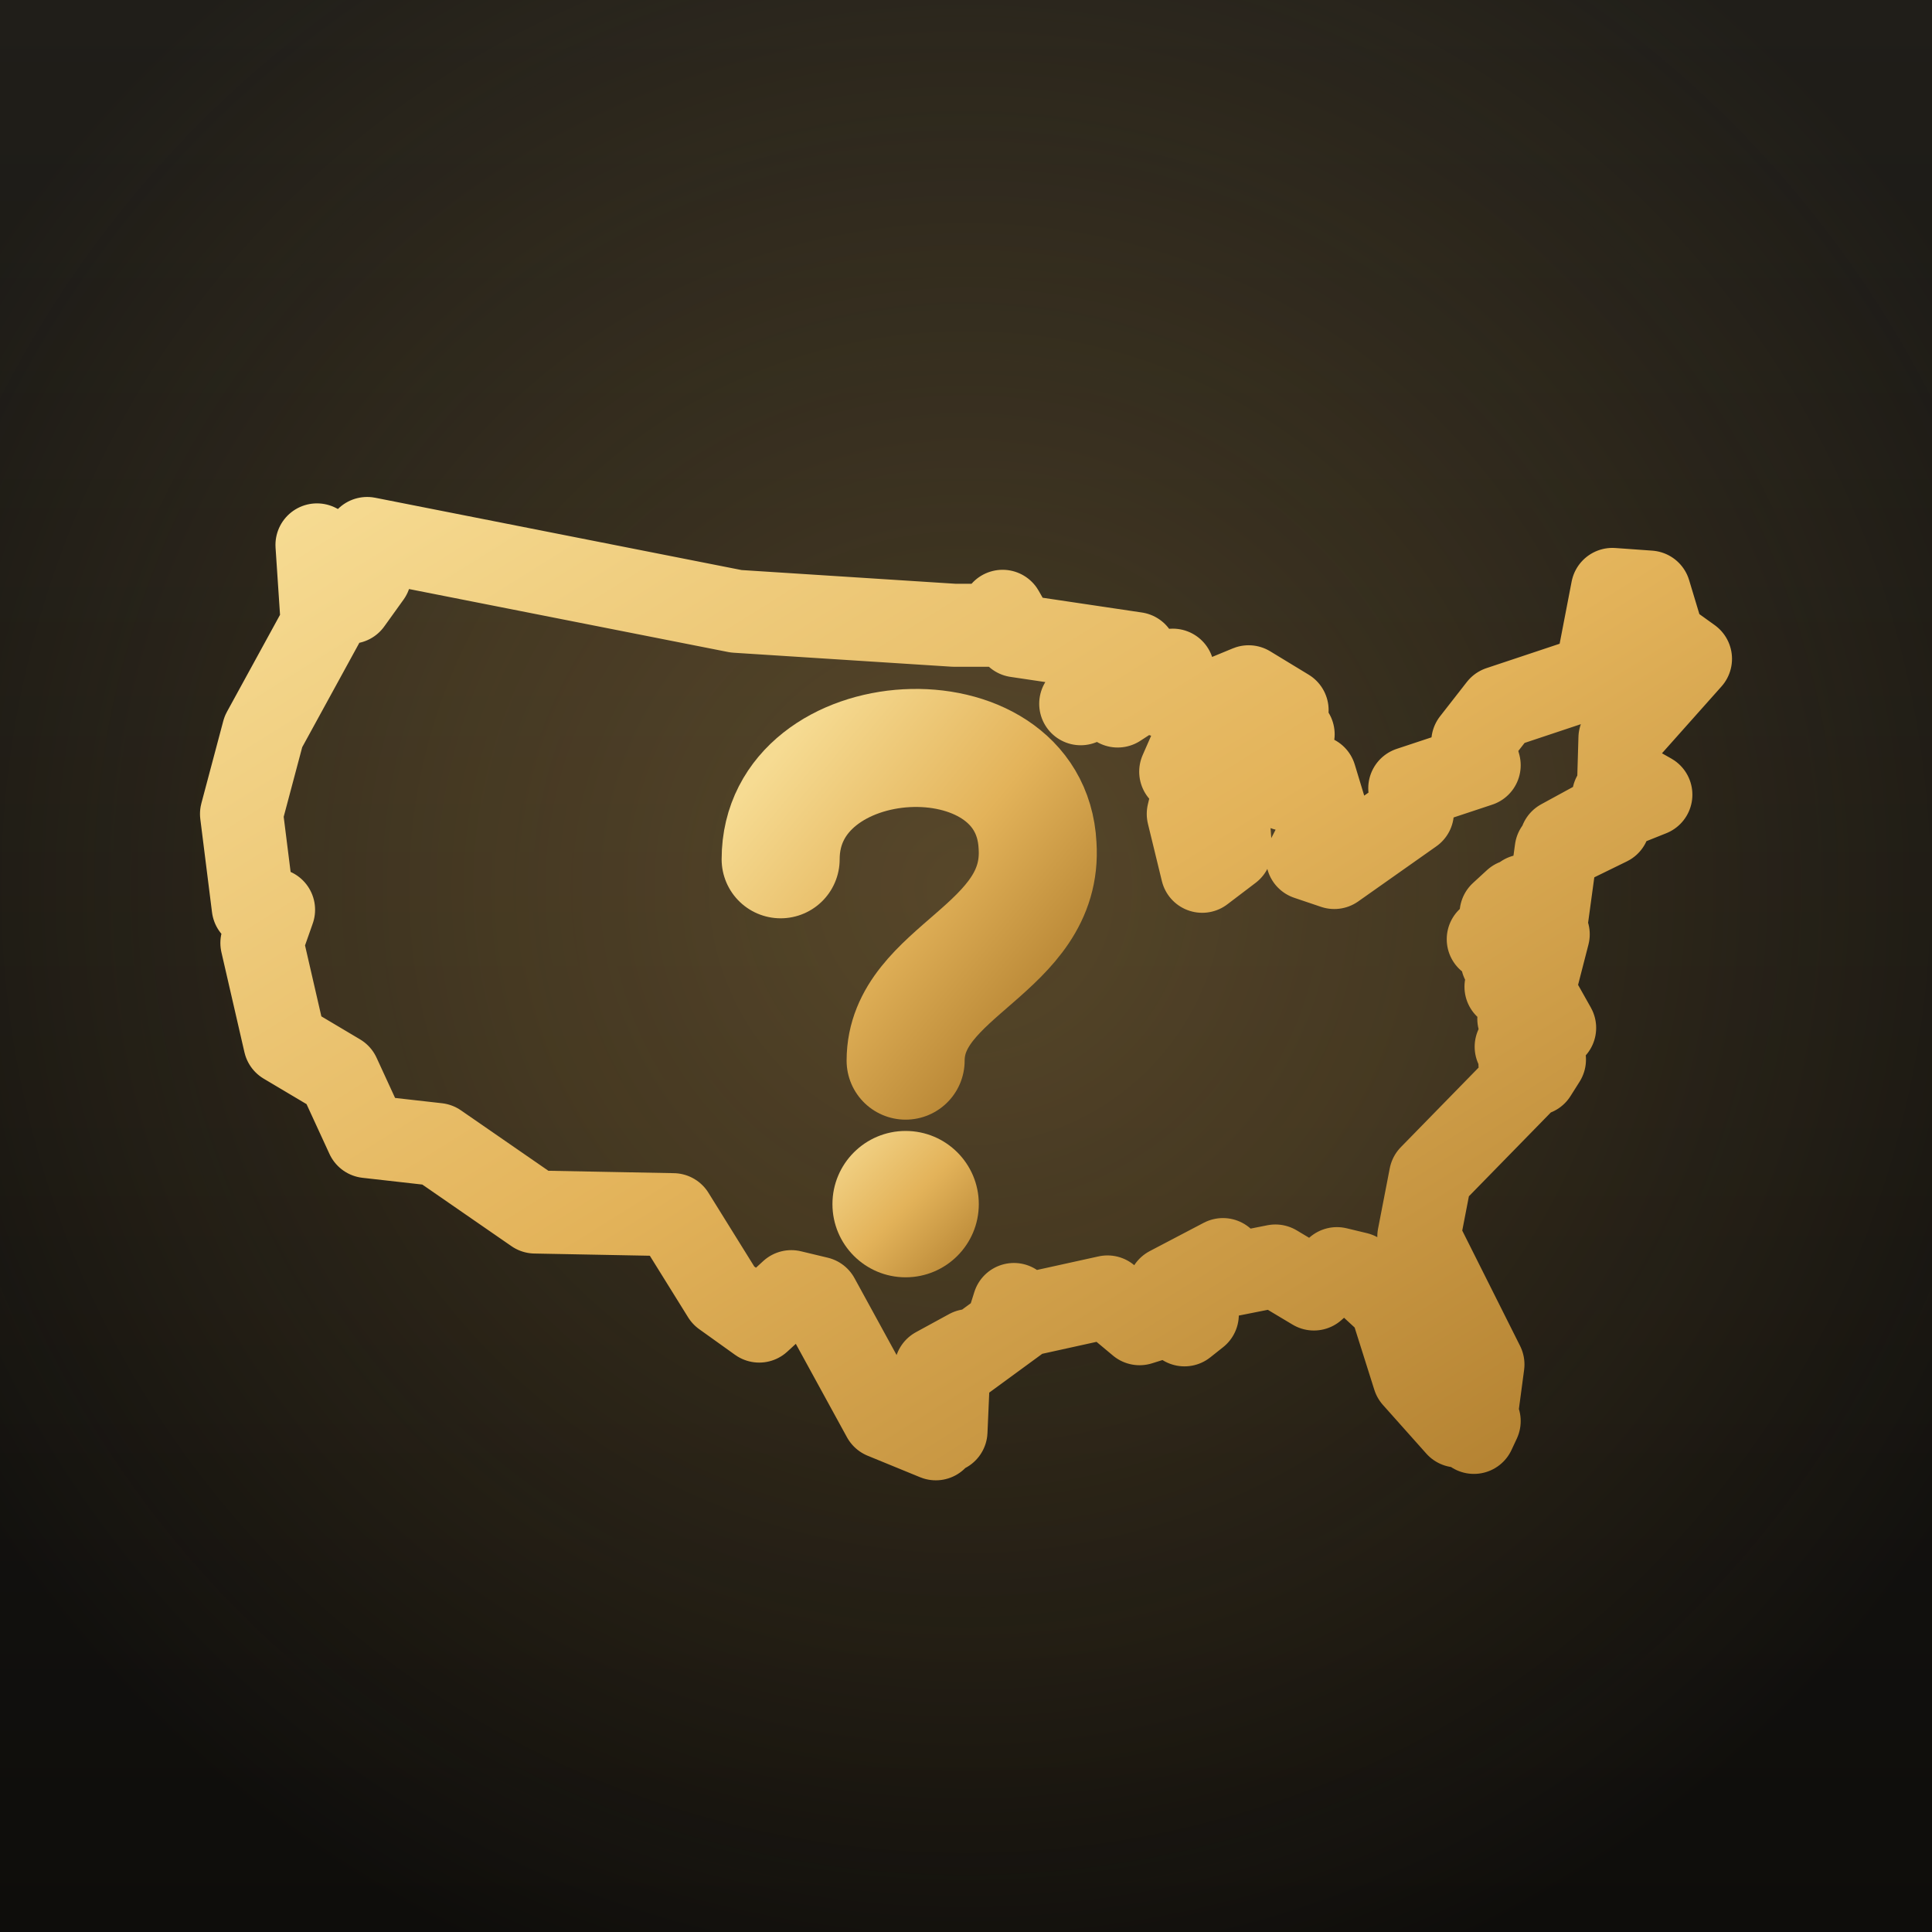
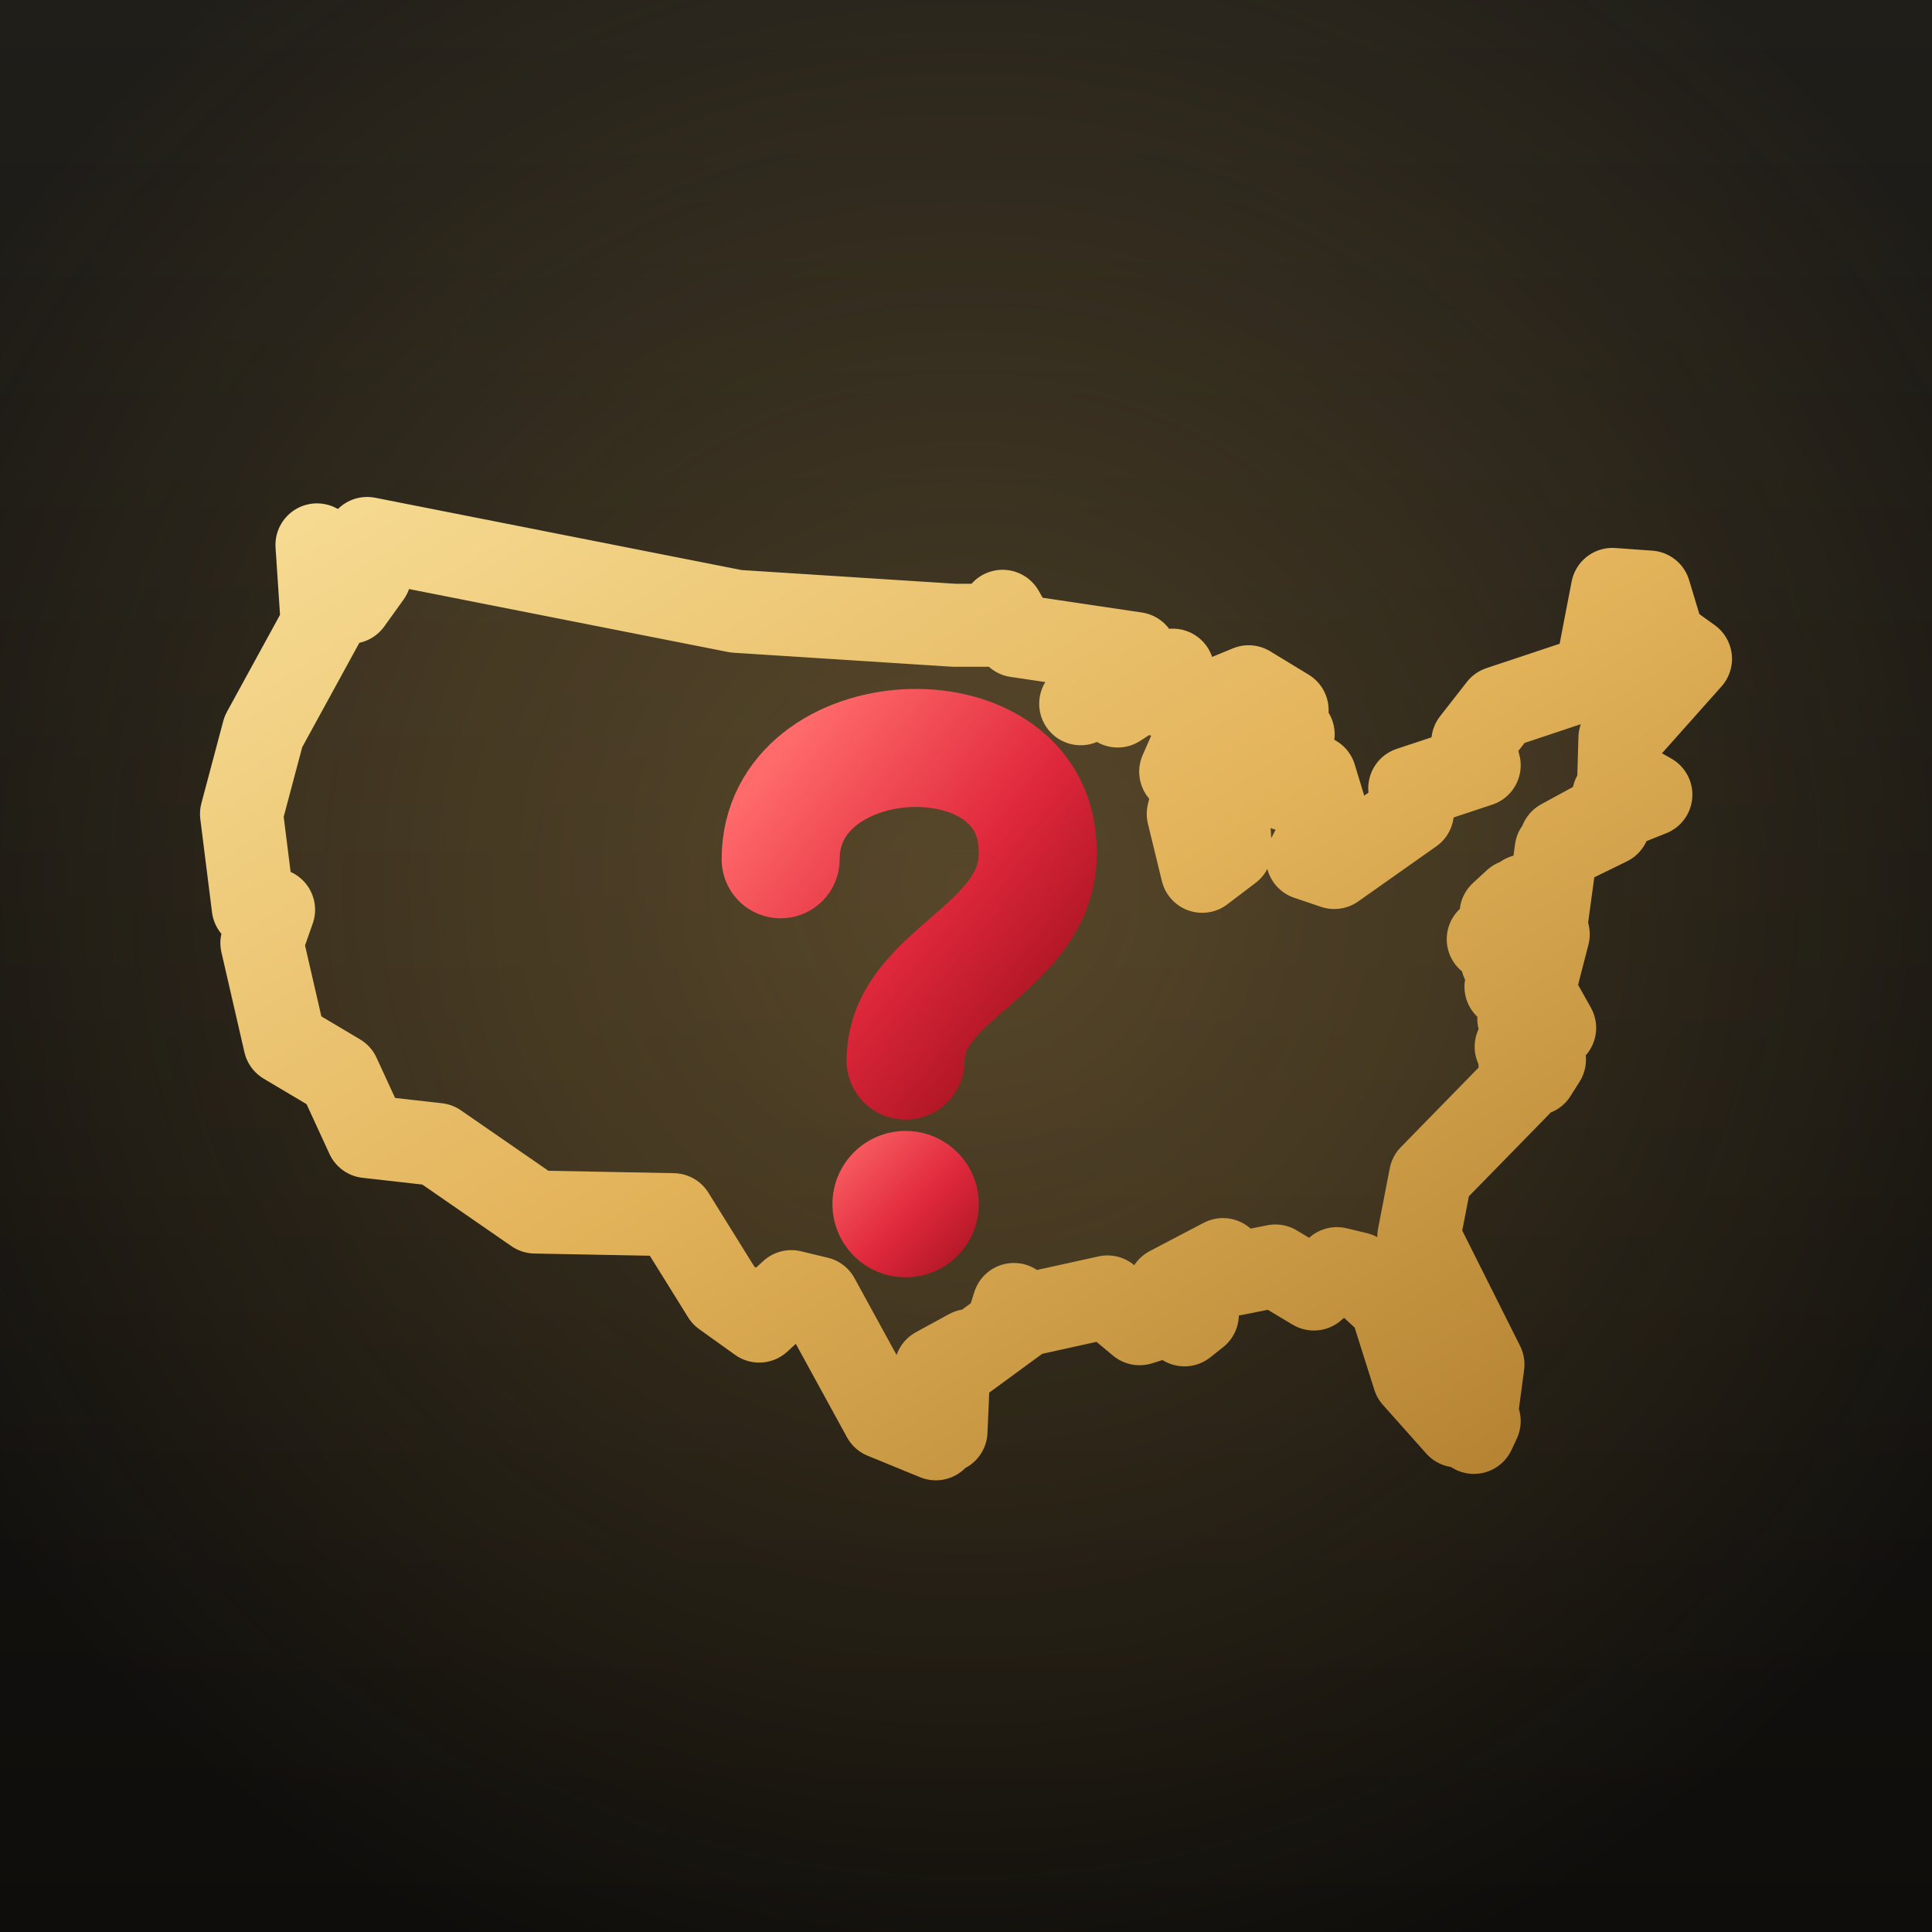
<svg xmlns="http://www.w3.org/2000/svg" viewBox="0 0 512 512">
  <defs>
    <linearGradient id="brass" x1="0" y1="0" x2="1" y2="1">
      <stop offset="0" stop-color="#F6DB92" />
      <stop offset=".5" stop-color="#E3B35A" />
      <stop offset="1" stop-color="#B07E2E" />
    </linearGradient>
    <linearGradient id="bg" x1="0" y1="0" x2="0" y2="1">
      <stop offset="0" stop-color="#201E19" />
      <stop offset="1" stop-color="#0E0D0B" />
    </linearGradient>
    <radialGradient id="glow" cx=".5" cy=".46" r=".6">
      <stop offset="0" stop-color="#E3B35A" stop-opacity=".24" />
      <stop offset="1" stop-color="#E3B35A" stop-opacity="0" />
    </radialGradient>
+     <linearGradient id="red" x1="0" y1="0" x2="1" y2="1">
+       <stop offset="0" stop-color="#FF6B6B" />
+       <stop offset=".55" stop-color="#E0283C" />
+       <stop offset="1" stop-color="#A3121F" />
+     </linearGradient>
  </defs>
  <rect width="512" height="512" fill="url(#bg)" />
  <rect width="512" height="512" fill="url(#glow)" />
  <path d="M376.0 327.7 L393.0 361.6 L390.6 379.6 L392.0 376.6 L386.2 377.9 L374.7 365.0 L368.6 345.7 L359.7 337.5 L354.3 336.2 L348.2 341.6 L338.0 335.5 L324.4 338.2 L324.1 333.8 L309.8 341.3 L314.9 341.3 L311.2 344.7 L317.3 348.4 L313.9 351.1 L311.9 347.7 L302.0 350.8 L293.5 343.7 L270.8 348.7 L268.7 345.7 L267.0 351.1 L270.8 349.1 L251.4 363.3 L250.7 379.3 L249.0 367.4 L256.8 357.9 L248.0 362.7 L248.0 381.3 L234.1 375.6 L216.8 344.0 L209.7 342.3 L201.2 350.1 L191.7 343.3 L178.4 321.9 L141.8 321.2 L115.9 303.3 L97.3 301.2 L89.8 284.9 L75.5 276.4 L69.4 249.9 L72.5 241.1 L67.1 240.4 L64.0 215.7 L69.8 193.9 L85.4 165.4 L84.0 144.4 L95.6 150.5 L92.9 159.6 L98.0 152.5 L97.3 142.7 L195.1 162.0 L252.8 165.7 L265.7 165.7 L265.7 162.0 L269.4 168.5 L301.0 173.2 L286.4 186.5 L293.2 183.7 L296.2 187.1 L310.8 177.6 L308.1 184.4 L313.9 183.7 L320.0 186.5 L330.9 182.0 L341.1 188.2 L318.3 192.2 L312.9 204.5 L319.3 197.3 L314.9 215.7 L318.6 230.9 L326.1 225.2 L324.4 202.1 L328.5 197.0 L329.2 201.1 L332.9 190.9 L342.7 194.6 L340.7 209.2 L348.5 205.8 L351.9 217.0 L346.5 227.5 L353.6 229.9 L374.3 215.3 L373.6 208.9 L392.0 202.8 L390.3 196.6 L397.4 187.5 L422.9 179.0 L427.3 156.2 L437.1 156.9 L440.9 169.5 L448.0 174.6 L429.3 195.6 L429.0 205.8 L437.5 210.6 L429.0 214.0 L427.6 210.9 L428.0 215.0 L413.7 222.8 L426.3 218.4 L412.4 225.2 L410.0 242.8 L403.9 237.4 L410.3 247.6 L406.9 260.8 L406.9 253.0 L399.8 244.9 L401.5 238.7 L397.8 242.1 L401.8 253.0 L394.4 248.9 L402.8 254.4 L398.1 254.7 L404.2 262.5 L399.1 261.5 L406.6 262.8 L412.0 272.4 L407.9 266.6 L409.6 270.3 L402.5 270.0 L411.0 273.7 L401.8 277.4 L406.2 278.5 L402.8 281.9 L407.9 280.8 L406.9 284.6 L409.3 280.8 L379.1 311.7 Z" fill="#E3B35A" fill-opacity=".10" />
  <path d="M376.0 327.7 L393.0 361.6 L390.6 379.6 L392.0 376.6 L386.2 377.9 L374.7 365.0 L368.6 345.7 L359.7 337.5 L354.3 336.2 L348.2 341.6 L338.0 335.5 L324.4 338.2 L324.1 333.8 L309.8 341.3 L314.9 341.3 L311.2 344.7 L317.3 348.4 L313.9 351.1 L311.9 347.7 L302.0 350.8 L293.5 343.7 L270.8 348.7 L268.7 345.7 L267.0 351.1 L270.8 349.1 L251.4 363.3 L250.7 379.3 L249.0 367.4 L256.8 357.9 L248.0 362.7 L248.0 381.3 L234.1 375.6 L216.8 344.0 L209.7 342.3 L201.2 350.1 L191.7 343.3 L178.4 321.9 L141.8 321.2 L115.9 303.3 L97.3 301.2 L89.8 284.9 L75.5 276.4 L69.4 249.9 L72.5 241.1 L67.1 240.4 L64.0 215.7 L69.8 193.9 L85.4 165.4 L84.0 144.4 L95.6 150.5 L92.9 159.6 L98.0 152.5 L97.3 142.7 L195.1 162.0 L252.8 165.7 L265.7 165.7 L265.7 162.0 L269.4 168.5 L301.0 173.2 L286.4 186.5 L293.2 183.7 L296.2 187.1 L310.8 177.6 L308.1 184.4 L313.9 183.7 L320.0 186.5 L330.9 182.0 L341.1 188.2 L318.3 192.2 L312.9 204.5 L319.3 197.3 L314.9 215.7 L318.6 230.9 L326.1 225.2 L324.4 202.1 L328.5 197.0 L329.2 201.1 L332.9 190.9 L342.7 194.6 L340.7 209.2 L348.5 205.8 L351.9 217.0 L346.5 227.5 L353.6 229.9 L374.3 215.3 L373.6 208.9 L392.0 202.8 L390.3 196.6 L397.4 187.5 L422.9 179.0 L427.3 156.2 L437.1 156.9 L440.9 169.5 L448.0 174.6 L429.3 195.6 L429.0 205.8 L437.5 210.6 L429.0 214.0 L427.6 210.9 L428.0 215.0 L413.7 222.8 L426.3 218.4 L412.4 225.2 L410.0 242.8 L403.9 237.4 L410.3 247.6 L406.9 260.8 L406.9 253.0 L399.8 244.9 L401.5 238.7 L397.8 242.1 L401.8 253.0 L394.4 248.9 L402.8 254.4 L398.1 254.7 L404.2 262.5 L399.1 261.5 L406.6 262.8 L412.0 272.4 L407.9 266.6 L409.6 270.3 L402.5 270.0 L411.0 273.7 L401.8 277.4 L406.2 278.5 L402.8 281.9 L407.9 280.8 L406.9 284.6 L409.3 280.8 L379.1 311.7 Z" fill="none" stroke="url(#brass)" stroke-width="22" stroke-linecap="round" stroke-linejoin="round" />
  <g transform="translate(240 259) scale(.92)">
-     <path d="M-36 -34 C-36 -74 36 -78 38 -38 C40 -8 0 -2 0 24" fill="none" stroke="url(#brass)" stroke-width="34" stroke-linecap="round" stroke-linejoin="round" />
-     <circle cx="0" cy="65.333" r="21.08" fill="url(#brass)" />
+     <path d="M-36 -34 C-36 -74 36 -78 38 -38 C40 -8 0 -2 0 24" fill="none" stroke="url(#red)" stroke-width="34" stroke-linecap="round" stroke-linejoin="round" />
+     <circle cx="0" cy="65.333" r="21.08" fill="url(#red)" />
  </g>
</svg>
